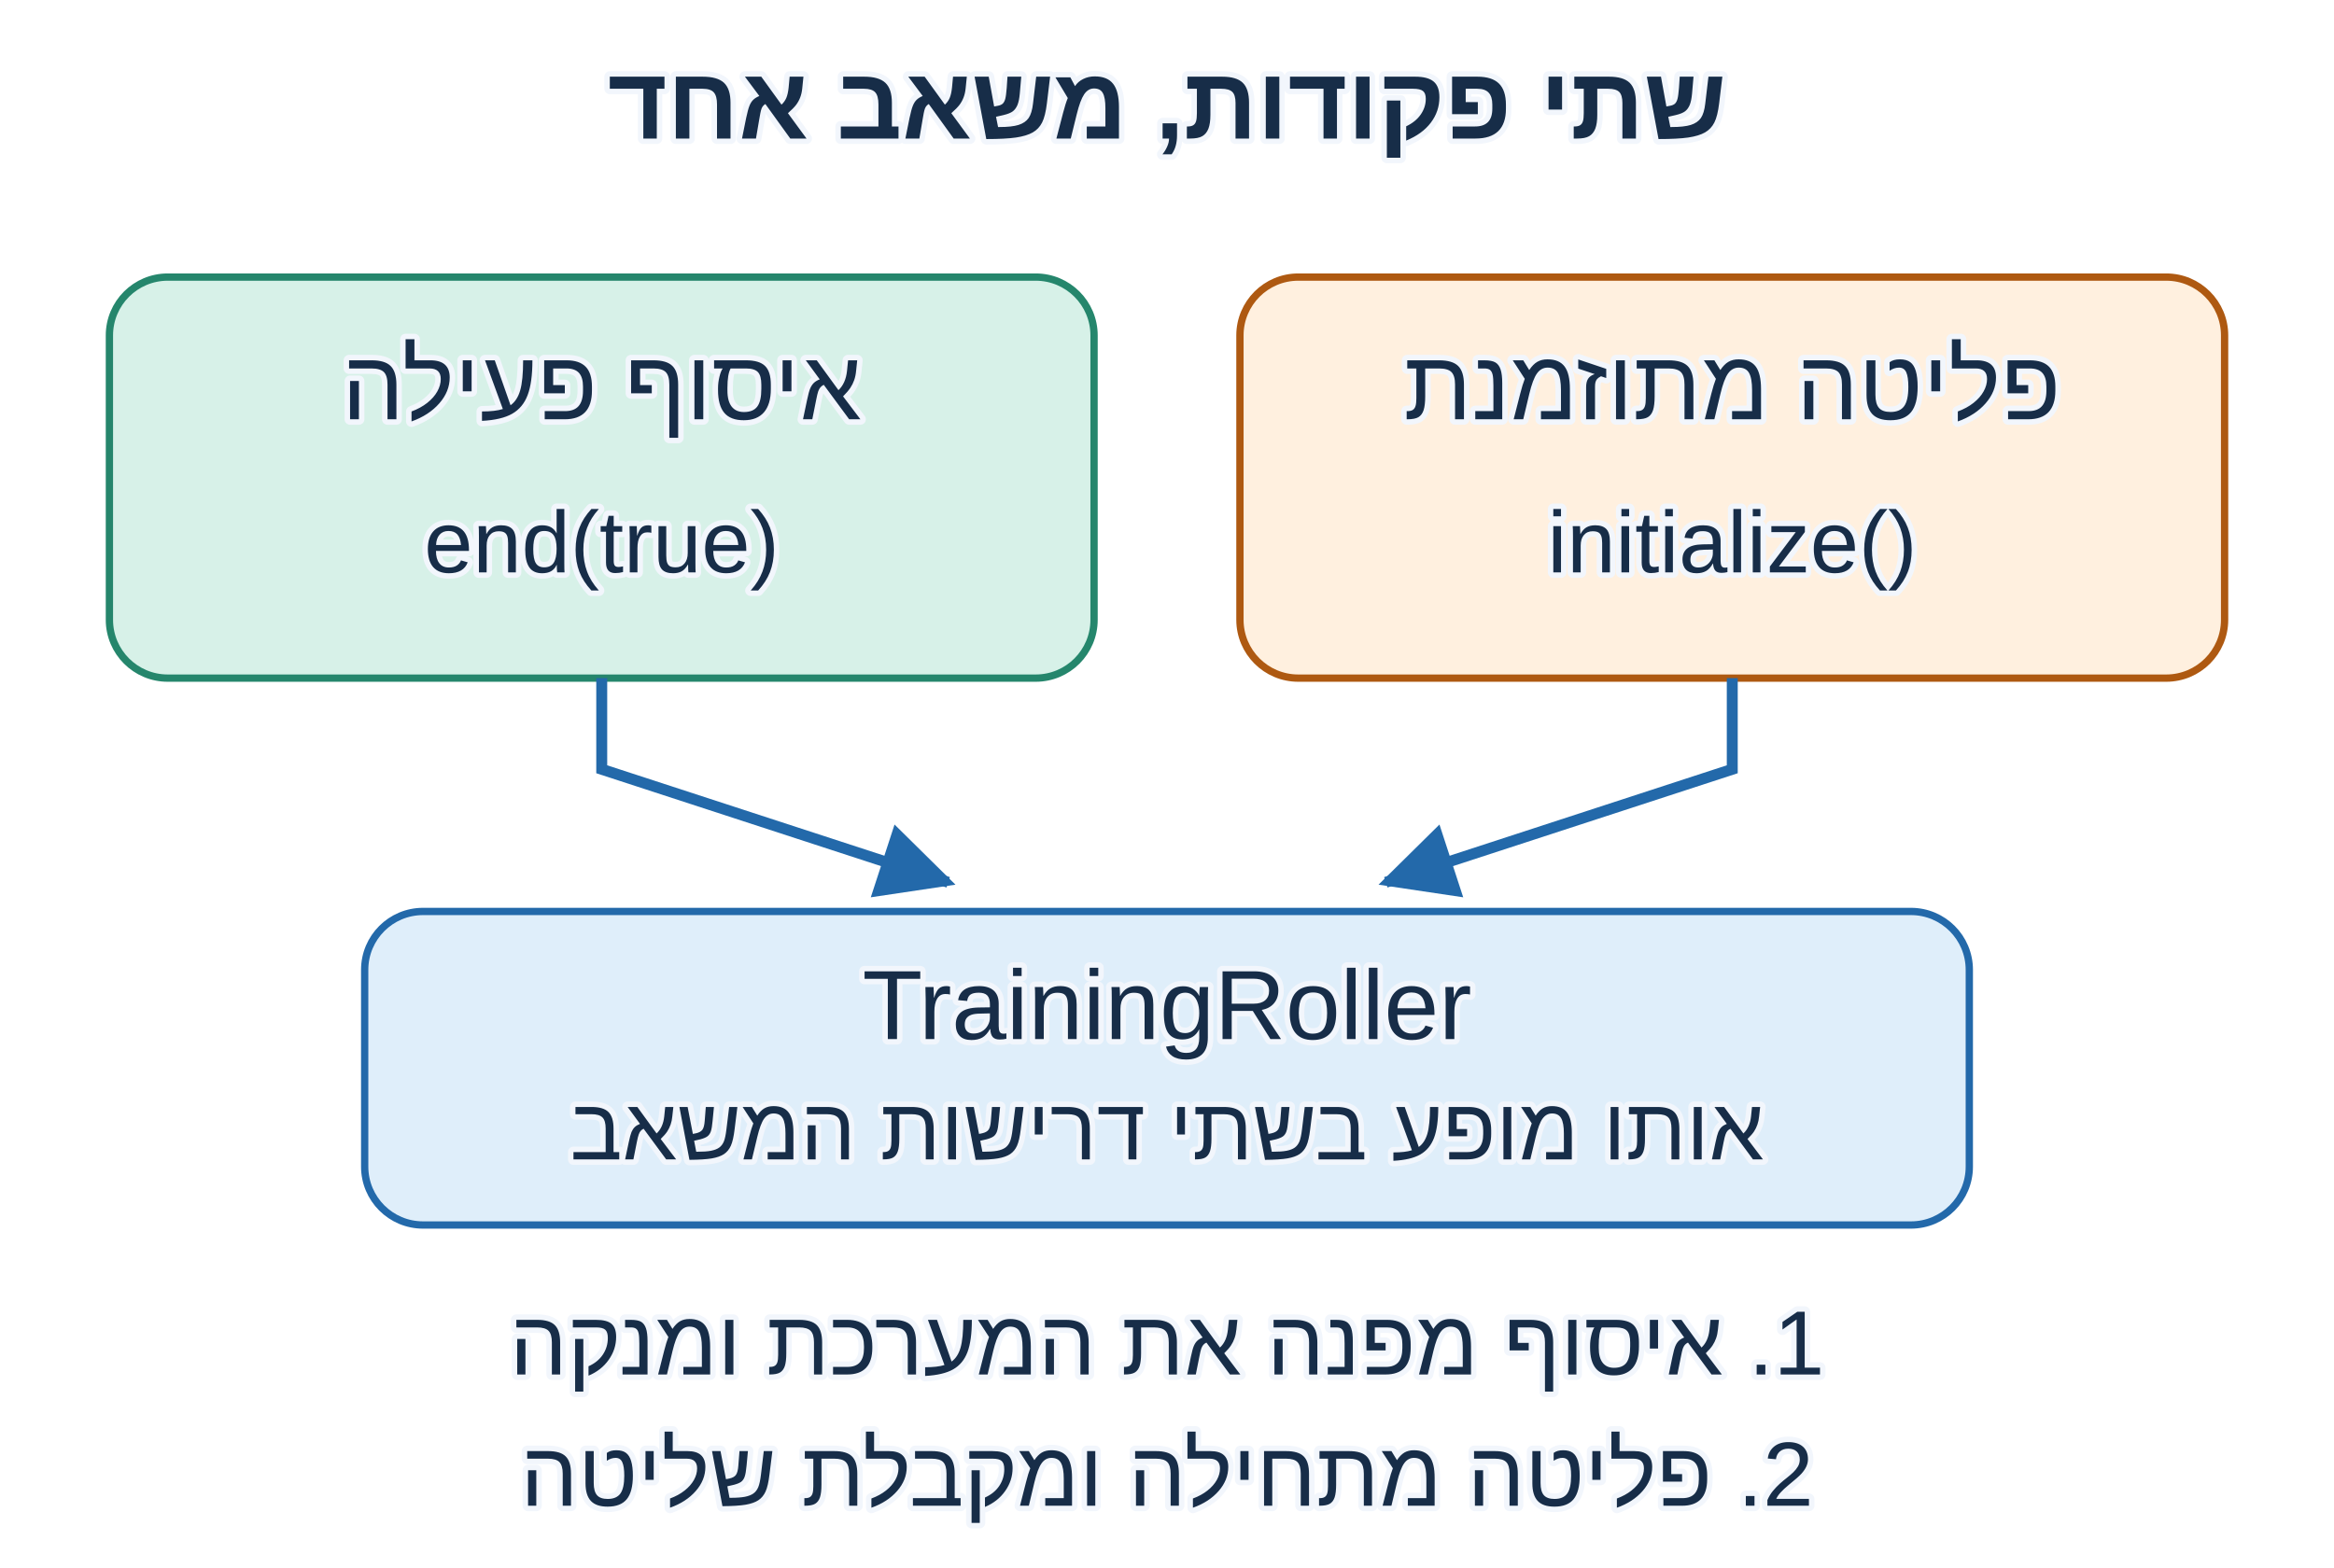
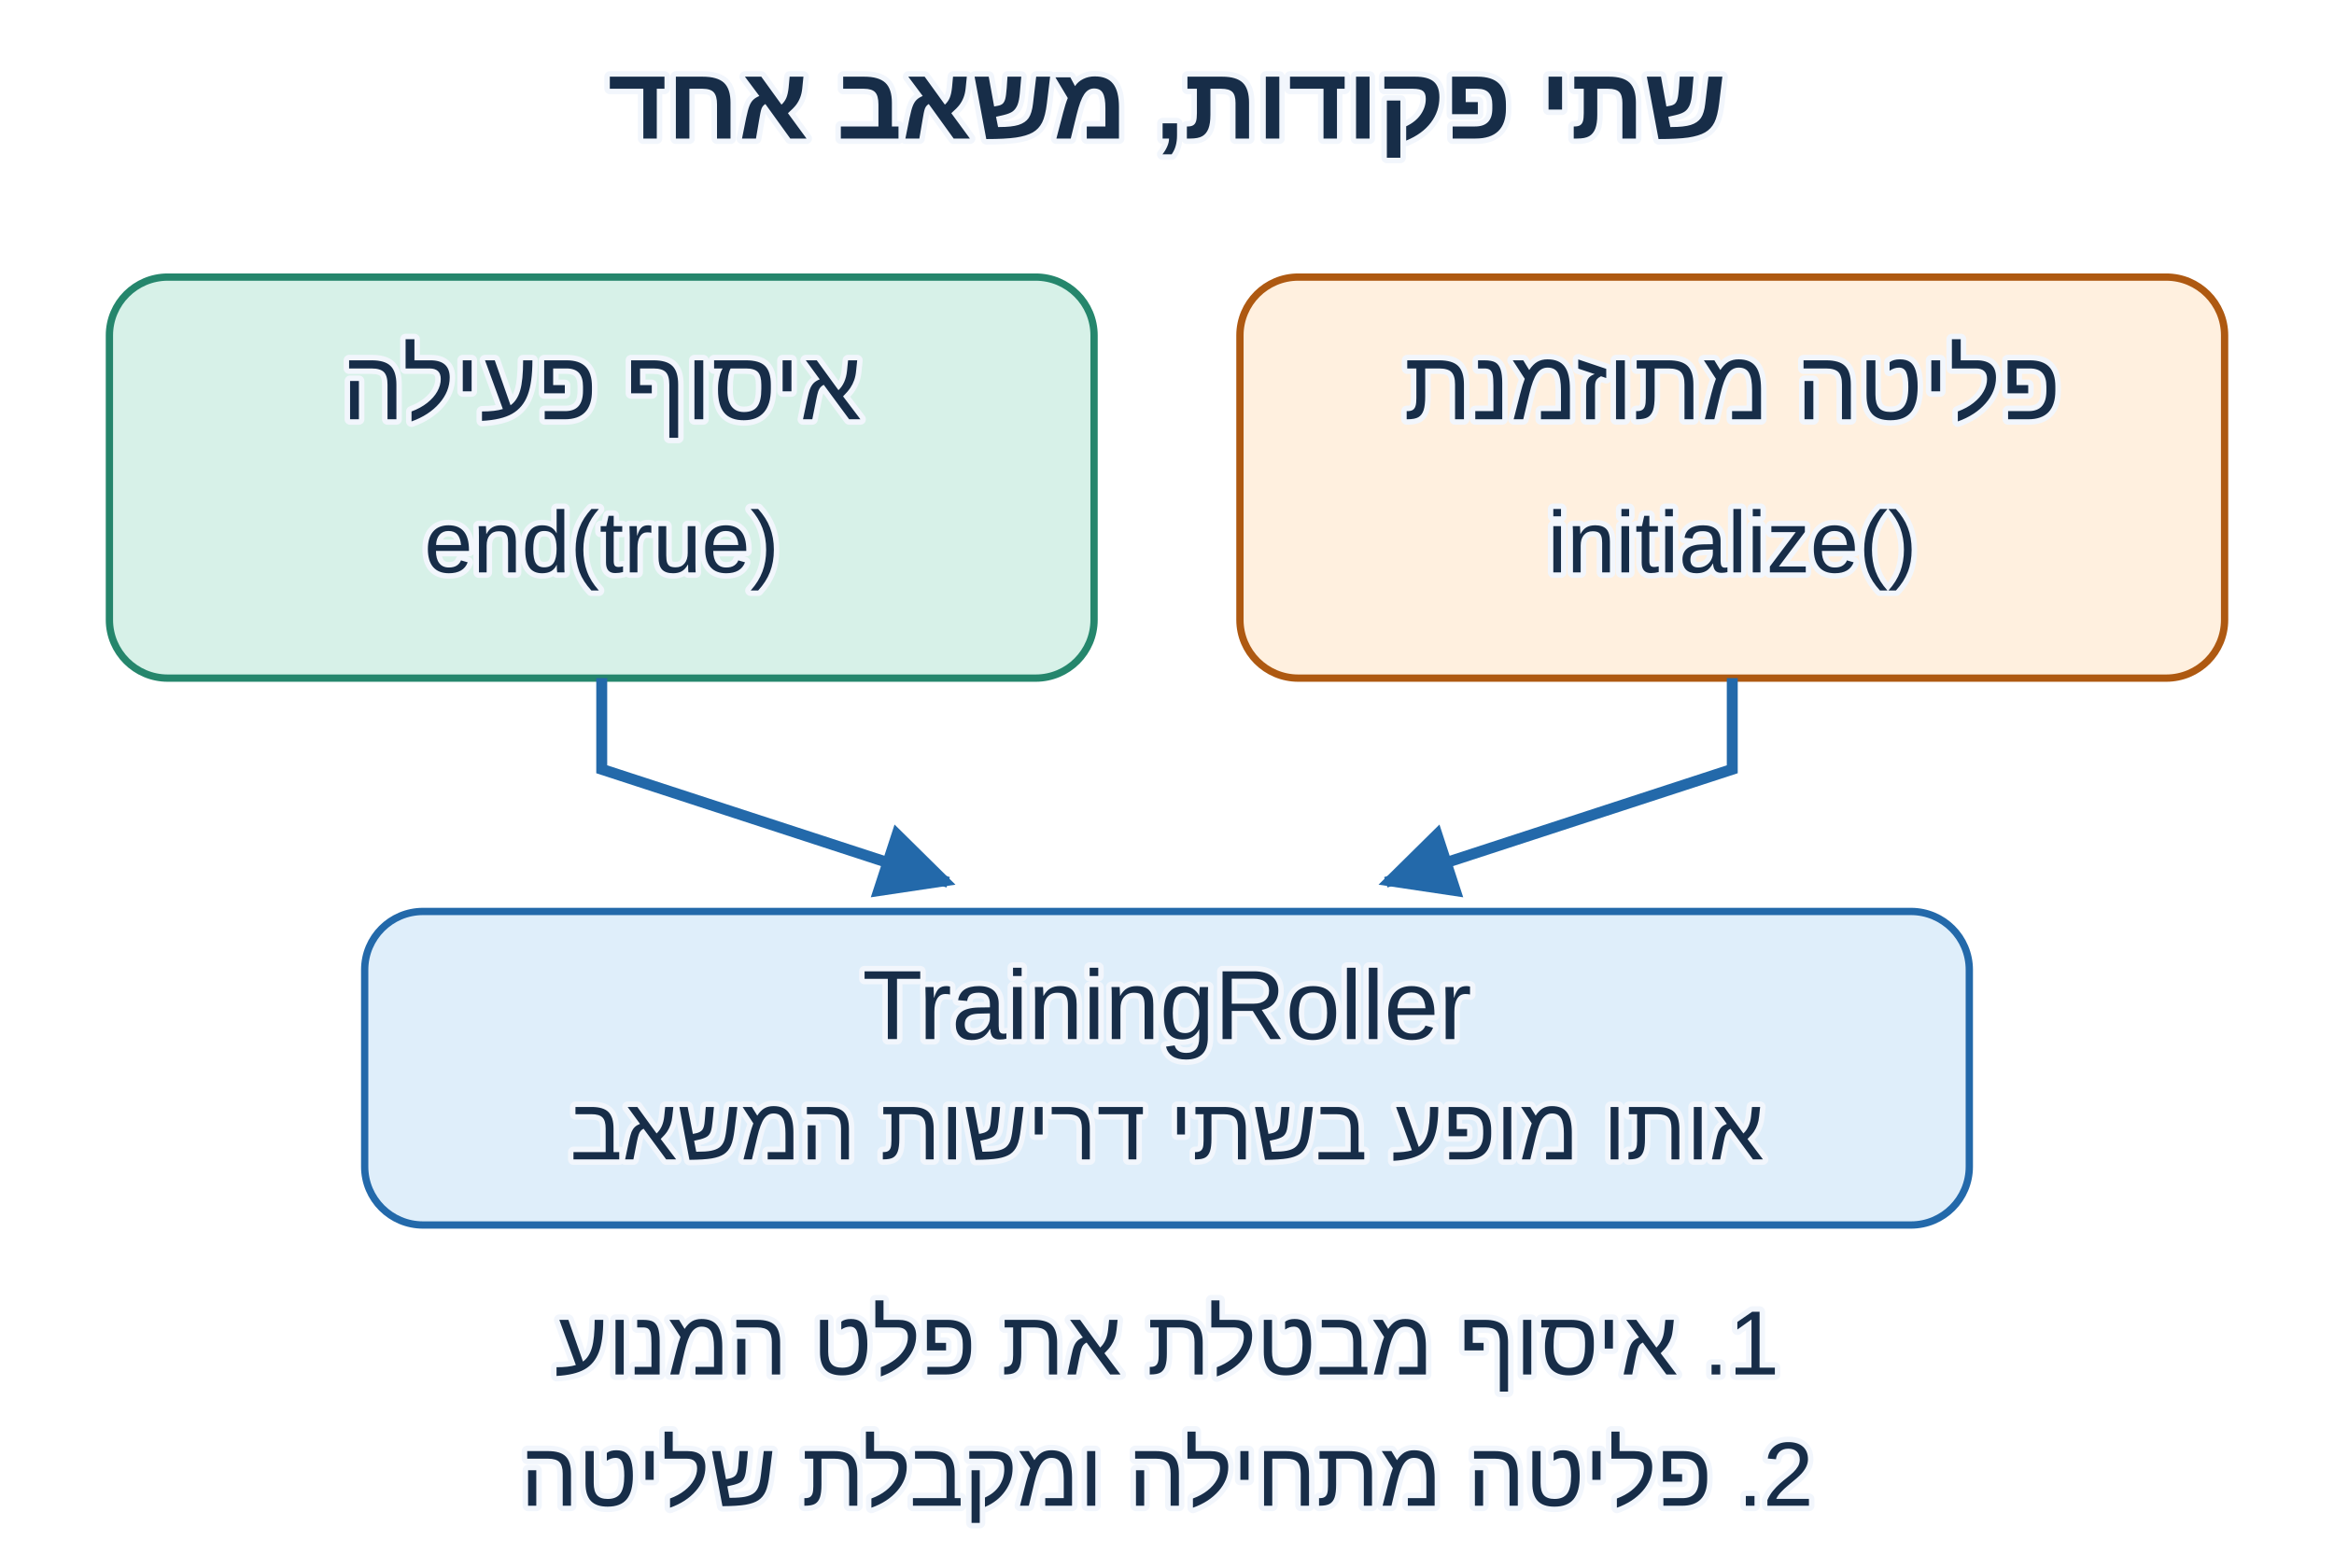
<svg xmlns="http://www.w3.org/2000/svg" width="640" height="430" viewBox="0 0 640 430" role="img" aria-labelledby="title desc">
  <defs>
    <marker id="arrow" viewBox="0 0 10 10" refX="9" refY="5" markerWidth="7" markerHeight="7" orient="auto">
      <path d="M0 0 10 5 0 10Z" fill="#2369aa" />
    </marker>
  </defs>
  <style>text{paint-order:stroke;stroke:#f2f6fc;stroke-width:3px;stroke-linejoin:round}</style>
  <g font-family="Arial, sans-serif" text-anchor="middle" fill="#172d48">
    <text x="320" y="38" font-size="28" font-weight="700" direction="rtl">שתי פקודות, משאב אחד</text>
    <rect x="30" y="76" width="270" height="110" rx="16" fill="#d7f1e8" stroke="#25866c" stroke-width="2" />
    <rect x="340" y="76" width="270" height="110" rx="16" fill="#fff0df" stroke="#ae5911" stroke-width="2" />
    <text x="165" y="115" font-size="27" direction="rtl">איסוף פעילה</text>
    <text x="475" y="115" font-size="27" direction="rtl">פליטה מתוזמנת</text>
    <text x="165" y="157" font-size="24" direction="ltr">end(true)</text>
    <text x="475" y="157" font-size="24" direction="ltr">initialize()</text>
    <path d="M165 186V211L260 242" fill="none" stroke="#2369aa" stroke-width="3" marker-end="url(#arrow)" />
    <path d="M475 186V211L380 242" fill="none" stroke="#2369aa" stroke-width="3" marker-end="url(#arrow)" />
    <rect x="100" y="250" width="440" height="86" rx="16" fill="#dfeefa" stroke="#2369aa" stroke-width="2" />
    <text x="320" y="285" font-size="27" direction="ltr">TrainingRoller</text>
    <text x="320" y="318" font-size="24" direction="rtl">אותו מופע בשתי דרישות המשאב</text>
-     <text x="320" y="377" font-size="25" direction="rtl">1. איסוף מפנה את המערכת ומנקה</text>
+     <text x="320" y="377" font-size="25" direction="rtl">1. איסוף מבטלת את פלט המנוע</text>
    <text x="320" y="413" font-size="25" direction="rtl">2. פליטה מתחילה ומקבלת שליטה</text>
  </g>
</svg>
